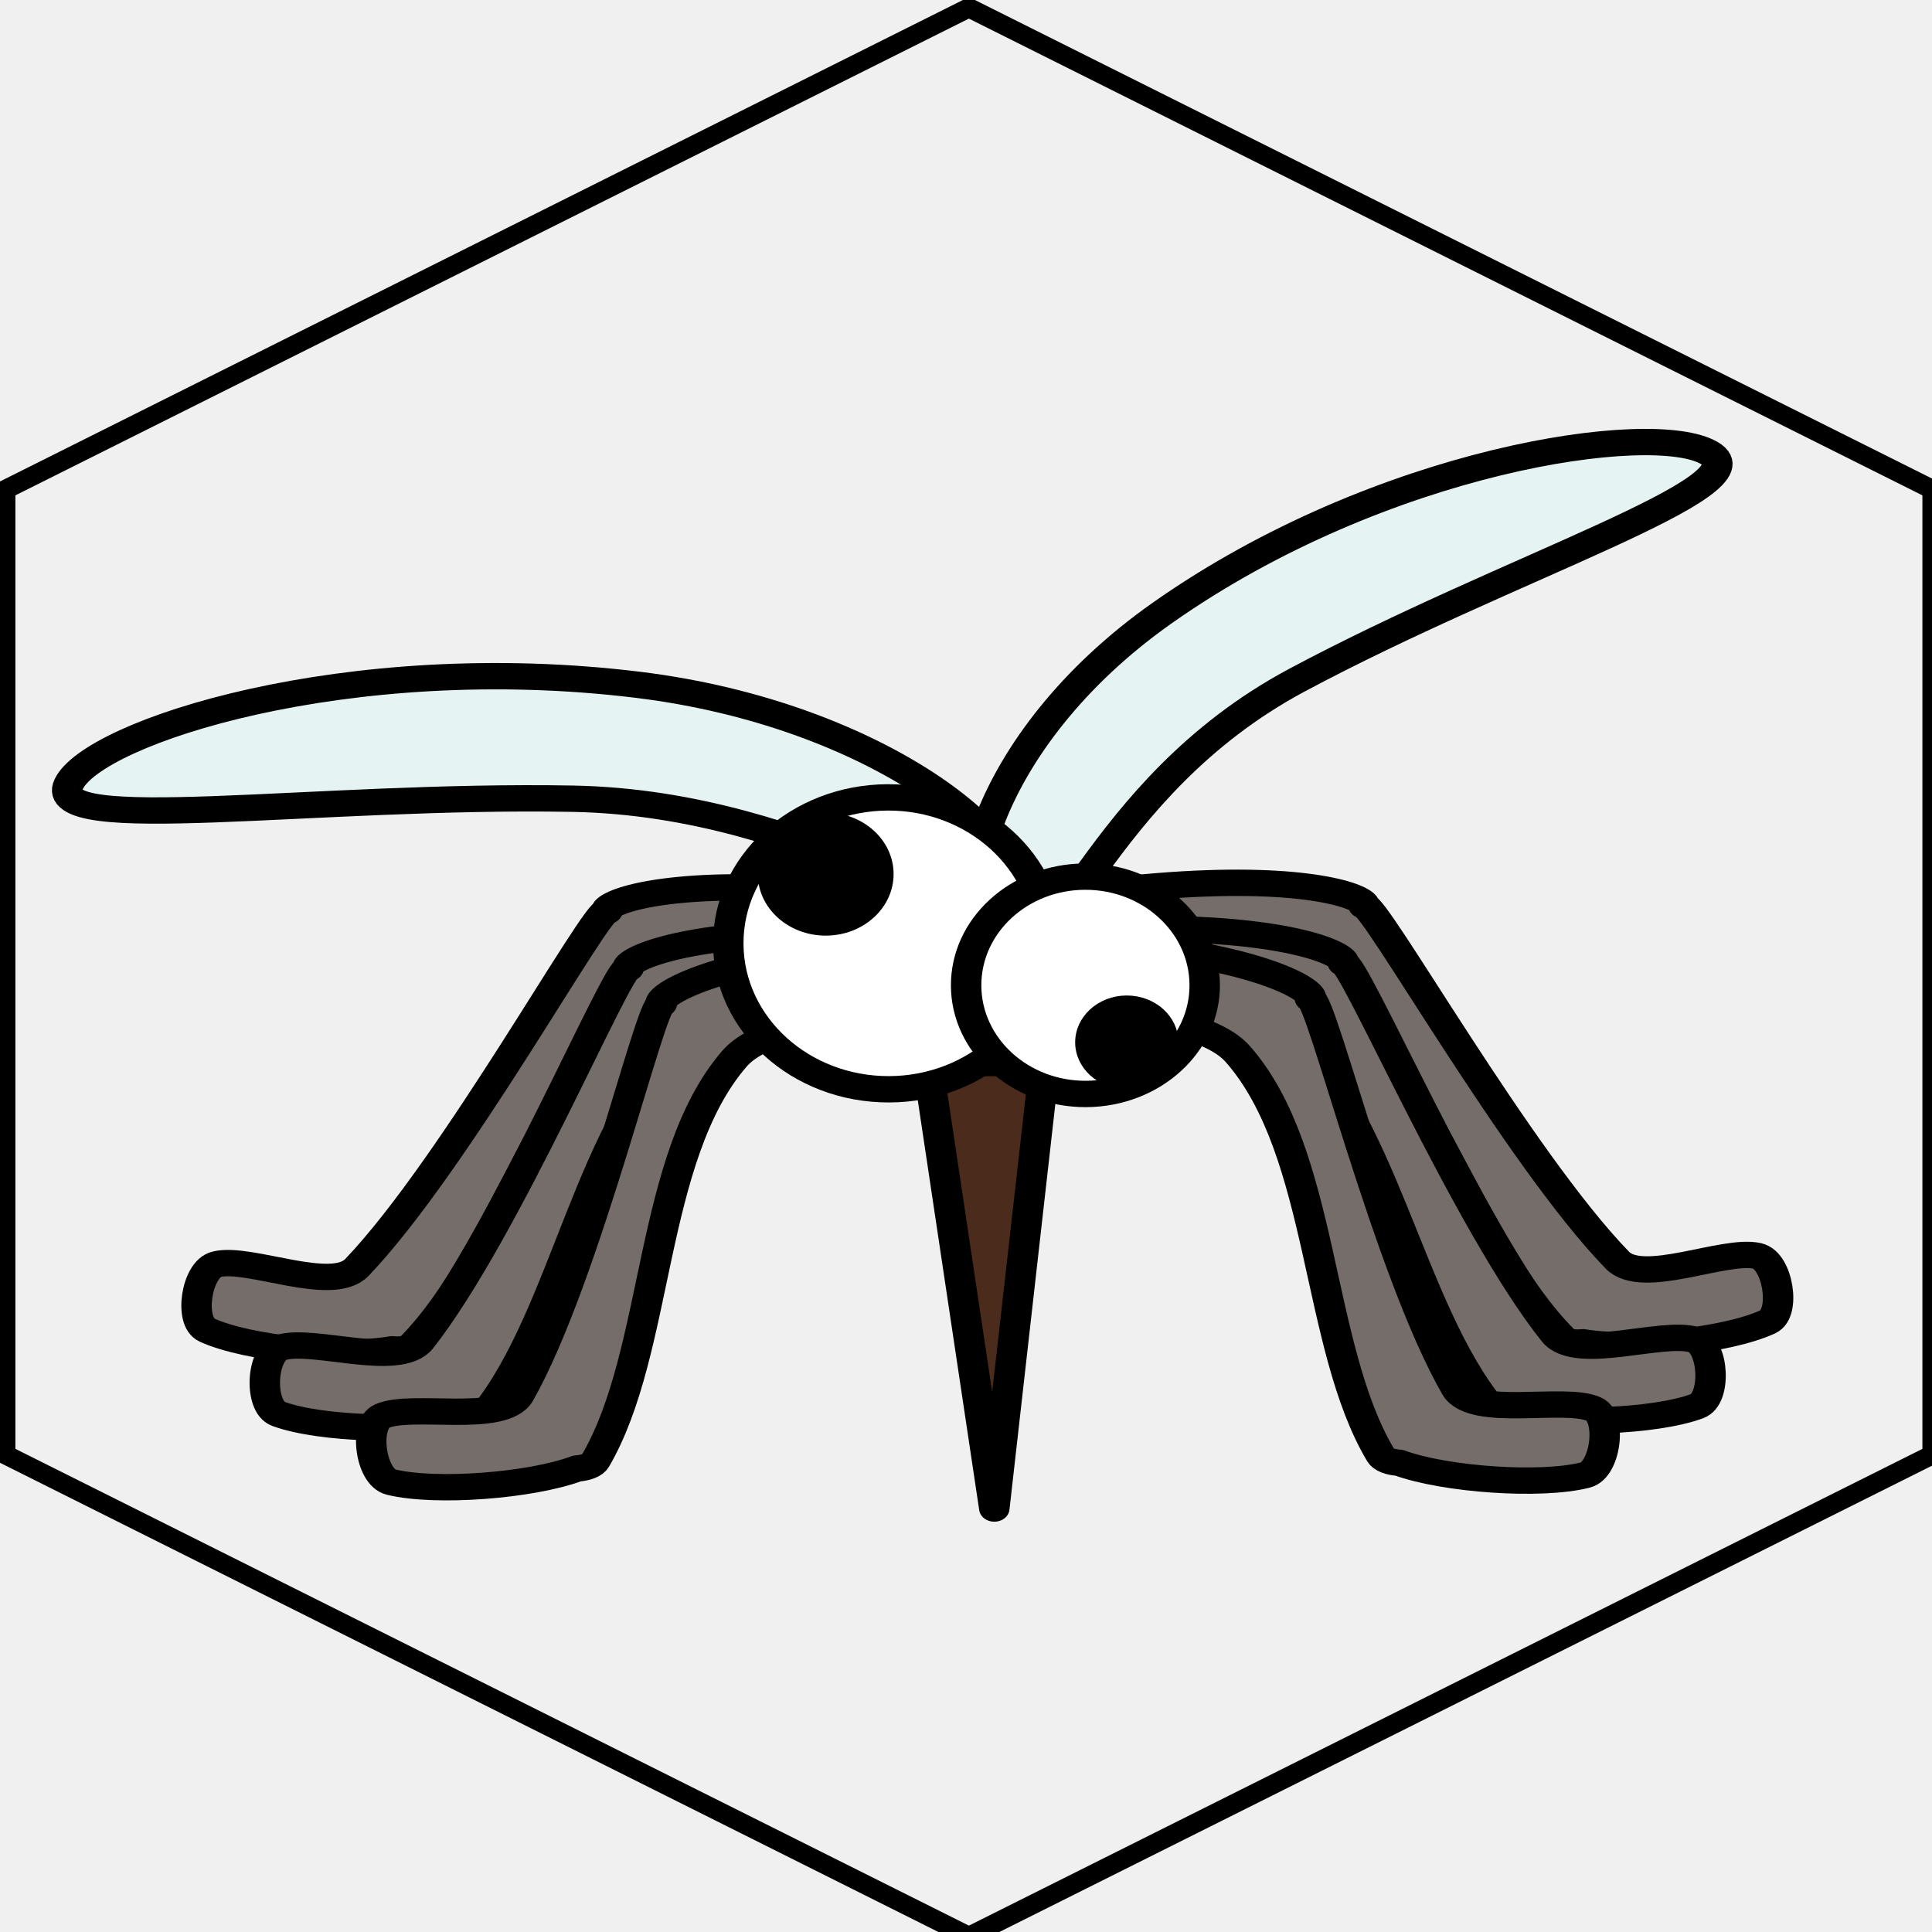
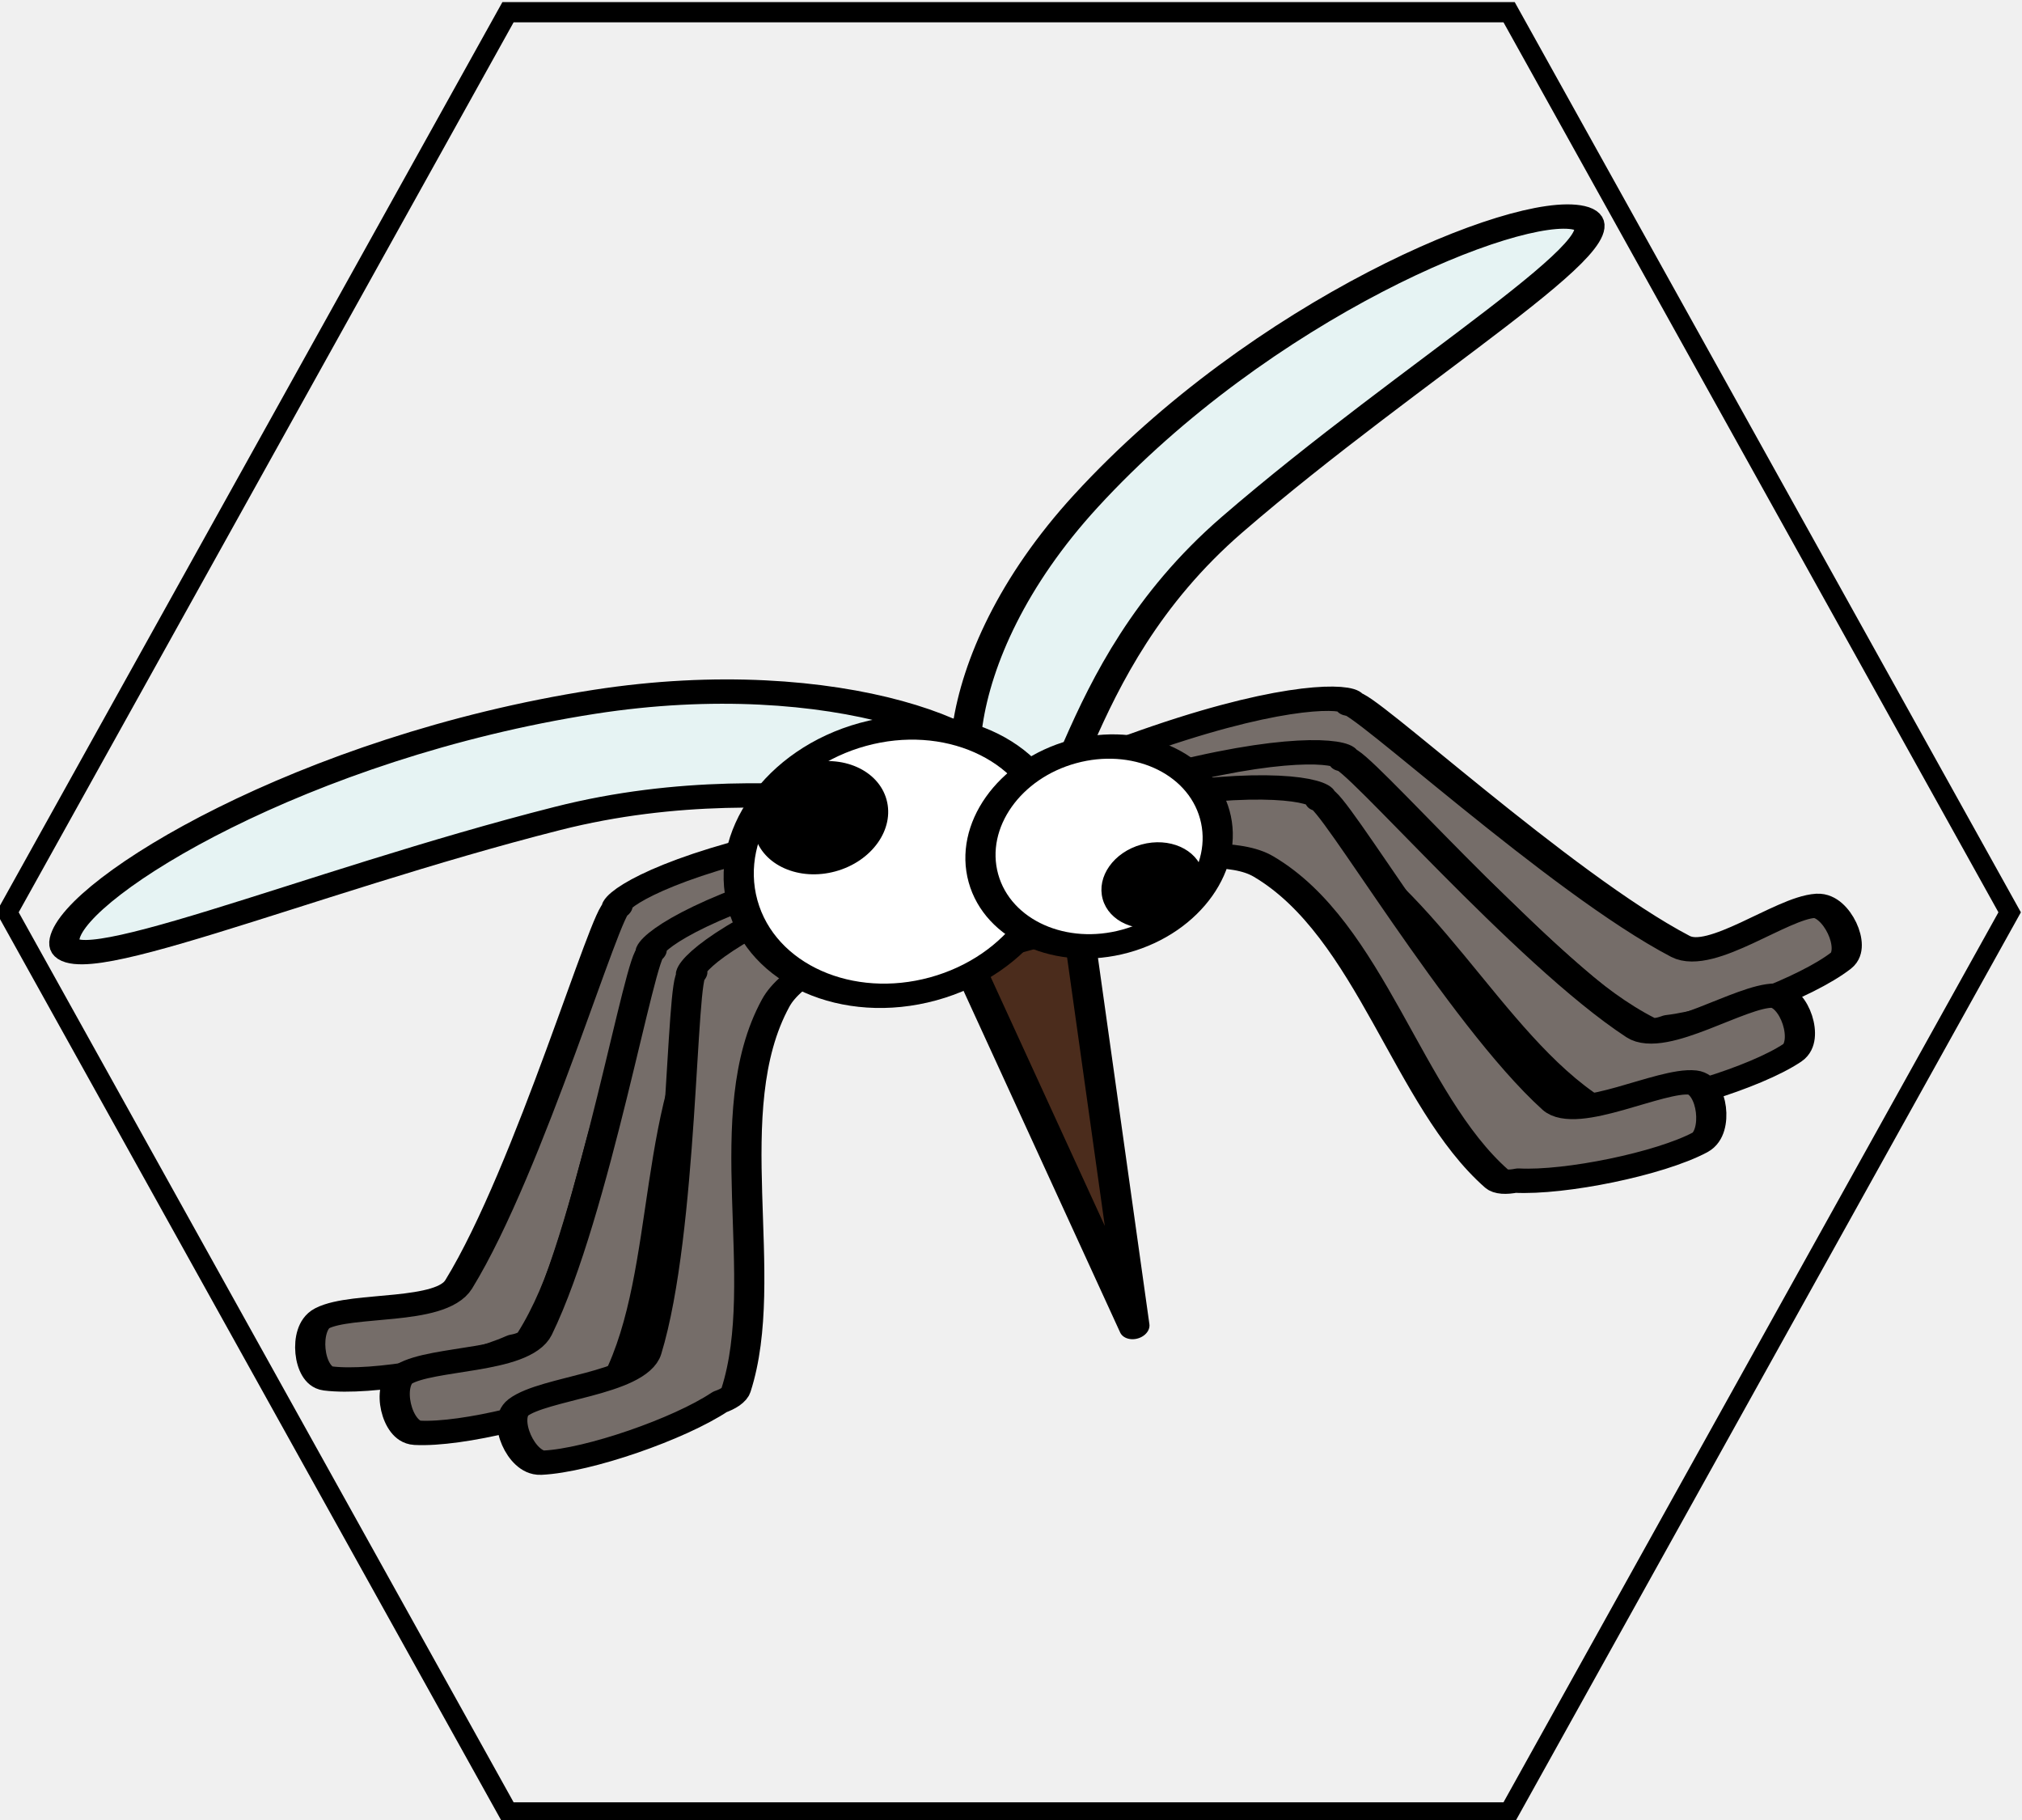
- <svg xmlns="http://www.w3.org/2000/svg" xmlns:xlink="http://www.w3.org/1999/xlink" width="96" height="96" id="svg2" version="1.1">
+ <svg xmlns="http://www.w3.org/2000/svg" xmlns:xlink="http://www.w3.org/1999/xlink" width="100" height="90" id="svg2" version="1.1">
  <defs id="defs4">
    <linearGradient id="linearGradient3672">
      <stop stop-color="#bbdde2" offset="0" id="stop3674" />
      <stop stop-color="#bbdde2" stop-opacity="0" offset="1" id="stop3676" />
    </linearGradient>
    <linearGradient y2="73.511" y1="996.262" xlink:href="#linearGradient3672" x2="85.118" x1="700.285" id="linearGradient3678" gradientUnits="userSpaceOnUse" gradientTransform="matrix(0.926887,0,0,1.01845,35.43675,-3.833287)" />
    <linearGradient y2="248.533" y1="19.931" xlink:href="#linearGradient3672" x2="173.164" x1="-27.257" id="linearGradient5134" gradientUnits="userSpaceOnUse" gradientTransform="matrix(0.76651,0,0,0.734725,35.07181,0.993106)" />
  </defs>
-   <path style="fill:#ffff00;fill-opacity:0;fill-rule:evenodd;stroke:#000000;stroke-width:5.965;stroke-linecap:butt;stroke-linejoin:miter;stroke-miterlimit:4;stroke-opacity:1;stroke-dasharray:none" id="path3008" d="m 42.712,-20.339 -153.559,265.973 -307.119,0 -153.559,-265.973 153.559,-265.973 307.119,0 z" transform="matrix(0,0.1560184,-0.1801546,0,44.47977,89.55602)" />
-   <g id="g11" transform="matrix(0.1613021,0,0,0.1396917,-1.898052,17.91947)">
+   <path style="fill:#ffff00;fill-opacity:0;fill-rule:evenodd;stroke:#000000;stroke-width:5.965;stroke-linecap:butt;stroke-linejoin:miter;stroke-miterlimit:4;stroke-opacity:1;stroke-dasharray:none" id="path3008" d="m 42.712,-20.339 -153.559,265.973 -307.119,0 -153.559,-265.973 153.559,-265.973 307.119,0 z" transform="matrix(0.1612085,0,0,0.1673486,92.5038,48.51788)" />
+   <g id="g11" transform="matrix(0.1558297,-0.04223182,0.03288026,0.1213237,-6.886652,29.51714)">
    <g transform="matrix(0.9999916,-0.00409901,0.00409901,0.9999916,-0.8796056,1.20535)" id="g2901">
      <path stroke-miterlimit="4" id="path2098" d="m 364.252,187.674 c 45.265,-4.613 64.957,2.346 67.691,5.918 0.165,0.215 -0.253,0.934 -0.011,0.789 2.989,-1.796 47.312,90.142 77.629,126.473 7.769,9.31 33.047,-4.045 43.122,-1.323 6.336,1.712 8.866,20.38 3.174,23.422 -12.368,6.608 -41.678,10.104 -56.989,7.074 -2.713,0.309 -5.003,-0.093 -6.22,-1.515 -29.041,-33.939 -43.085,-101.542 -77.588,-130.428 -8.536,-7.147 -24.226,-7.948 -57.854,-9.782 -7.884,-0.43 -10.26,-18.538 -2.354,-19.548 3.248,-0.415 6.383,-0.772 9.401,-1.079 z" style="fill:#756d69;fill-rule:nonzero;stroke:#000000;stroke-width:9.372;stroke-linecap:round;stroke-linejoin:round;stroke-miterlimit:4;stroke-dashoffset:0" />
      <path stroke-miterlimit="4" id="path2100" d="m 358.758,202.509 c 45.542,-0.881 64.453,7.664 66.816,11.446 0.142,0.228 -0.346,0.91 -0.091,0.785 3.157,-1.544 38.053,93.65 64.591,132.317 6.801,9.909 33.317,-1.318 43.077,2.219 6.138,2.224 6.78,21.023 0.806,23.585 -12.981,5.566 -42.522,6.644 -57.464,2.37 -2.733,0.085 -4.973,-0.503 -6.042,-2.019 -25.508,-36.181 -32.697,-104.656 -64.153,-136.253 -7.783,-7.817 -23.326,-9.902 -56.632,-14.487 -7.808,-1.075 -8.354,-19.303 -0.378,-19.66 3.276,-0.147 6.434,-0.245 9.47,-0.304 z" style="fill:#756d69;fill-rule:nonzero;stroke:#000000;stroke-width:9.372;stroke-linecap:round;stroke-linejoin:round;stroke-miterlimit:4;stroke-dashoffset:0" />
      <path stroke-miterlimit="4" id="path2102" d="m 350.996,207.251 c 45.263,4.634 62.736,15.39 64.517,19.423 0.107,0.243 -0.478,0.86 -0.206,0.767 3.358,-1.148 23.826,97.409 44.393,138.937 5.27,10.642 33.212,2.723 42.36,7.409 5.753,2.947 3.603,21.654 -2.698,23.47 -13.689,3.946 -43.124,1.442 -57.298,-4.6 -2.721,-0.246 -4.854,-1.1 -5.688,-2.731 -19.914,-38.94 -16.887,-107.668 -43.375,-142.785 -6.554,-8.688 -21.648,-12.634 -53.974,-21.205 -7.578,-2.009 -5.417,-20.139 2.54,-19.529 3.268,0.251 6.413,0.535 9.43,0.844 z" style="fill:#756d69;fill-rule:nonzero;stroke:#000000;stroke-width:9.372;stroke-linecap:round;stroke-linejoin:round;stroke-miterlimit:4;stroke-dashoffset:0" />
      <path stroke-miterlimit="4" id="path2077" d="m 266.593,188.663 c -45.265,-4.613 -64.957,2.346 -67.691,5.918 -0.165,0.215 0.253,0.934 0.011,0.789 -2.989,-1.796 -47.312,90.142 -77.629,126.473 -7.769,9.31 -33.047,-4.045 -43.122,-1.323 -6.336,1.712 -8.866,20.38 -3.174,23.422 12.368,6.608 41.678,10.104 56.989,7.074 2.713,0.309 5.003,-0.093 6.22,-1.515 29.041,-33.939 43.085,-101.542 77.588,-130.428 8.536,-7.147 24.226,-7.948 57.854,-9.782 7.884,-0.43 10.26,-18.538 2.354,-19.548 -3.247,-0.415 -6.383,-0.772 -9.401,-1.079 z" style="fill:#756d69;fill-rule:nonzero;stroke:#000000;stroke-width:9.372;stroke-linecap:round;stroke-linejoin:round;stroke-miterlimit:4;stroke-dashoffset:0" />
      <path stroke-miterlimit="4" id="path2069" d="m 319.261,210.271 c 17.312,11.925 29.822,-57.78 92.351,-96.07 C 477.481,73.866 556.428,45.824 539.116,33.898 521.804,21.973 438.055,35.481 370.374,90.027 314.007,135.455 301.949,198.346 319.261,210.271 z" style="fill:#e6f3f3;fill-rule:nonzero;stroke:#000000;stroke-width:9.372;stroke-linecap:round;stroke-linejoin:round;stroke-miterlimit:4;stroke-dashoffset:0" />
      <path stroke-miterlimit="4" id="path2066" d="m 323.557,191.528 c -7.493,18.463 -59.55,-34.223 -135.066,-36.127 -79.55,-2.005 -162.805,12.706 -155.312,-5.758 7.493,-18.464 86.14,-47.76 175.68,-34.655 74.572,10.914 122.191,58.076 114.698,76.54 z" style="fill:#e6f3f3;fill-rule:nonzero;stroke:#000000;stroke-width:9.372;stroke-linecap:round;stroke-linejoin:round;stroke-miterlimit:4;stroke-dashoffset:0" />
      <path stroke-miterlimit="4" id="rect2059" d="m 297.364,249.947 36.085,0 L 317.274,408.41 297.364,249.947 z" style="fill:#4b2c1c;fill-rule:nonzero;stroke:#000000;stroke-width:9.372;stroke-linecap:round;stroke-linejoin:round;stroke-miterlimit:4;stroke-dashoffset:0" />
      <path stroke-miterlimit="4" id="path2094" d="m 272.088,203.498 c -45.542,-0.881 -64.453,7.664 -66.816,11.446 -0.142,0.228 0.346,0.91 0.091,0.785 -3.157,-1.544 -38.053,93.65 -64.591,132.317 -6.801,9.909 -33.317,-1.318 -43.077,2.219 -6.138,2.224 -6.781,21.023 -0.806,23.585 12.981,5.566 42.522,6.644 57.465,2.37 2.733,0.085 4.973,-0.503 6.042,-2.019 25.508,-36.181 32.697,-104.656 64.153,-136.253 7.783,-7.817 23.326,-9.902 56.632,-14.487 7.808,-1.075 8.354,-19.303 0.378,-19.66 -3.276,-0.147 -6.434,-0.245 -9.47,-0.304 z" style="fill:#756d69;fill-rule:nonzero;stroke:#000000;stroke-width:9.372;stroke-linecap:round;stroke-linejoin:round;stroke-miterlimit:4;stroke-dashoffset:0" />
      <path stroke-miterlimit="4" id="path2096" d="m 279.849,208.24 c -45.263,4.634 -62.736,15.39 -64.517,19.423 -0.107,0.243 0.478,0.86 0.206,0.767 -3.358,-1.148 -23.826,97.409 -44.393,138.937 -5.27,10.642 -33.212,2.723 -42.36,7.409 -5.753,2.947 -3.603,21.654 2.698,23.47 13.689,3.946 43.124,1.442 57.298,-4.6 2.721,-0.246 4.854,-1.1 5.688,-2.731 19.915,-38.94 16.887,-107.668 43.375,-142.785 6.554,-8.688 21.648,-12.634 53.974,-21.205 7.578,-2.009 5.417,-20.139 -2.54,-19.529 -3.268,0.251 -6.413,0.535 -9.43,0.844 z" style="fill:#756d69;fill-rule:nonzero;stroke:#000000;stroke-width:9.372;stroke-linecap:round;stroke-linejoin:round;stroke-miterlimit:4;stroke-dashoffset:0" />
      <path stroke-miterlimit="4" id="path1305" d="m 334.857,207.24 c 0,28.659 -22.111,51.918 -49.354,51.918 -27.244,0 -49.354,-23.259 -49.354,-51.918 0,-28.659 22.111,-51.918 49.354,-51.918 27.244,0 49.354,23.259 49.354,51.918 z" style="fill:#ffffff;fill-rule:nonzero;stroke:#000000;stroke-width:9.372;stroke-linecap:round;stroke-linejoin:round;stroke-miterlimit:4;stroke-dashoffset:0" />
      <path stroke-miterlimit="4" id="path1325" d="m 382.852,222.412 c 0,21.339 -16.464,38.658 -36.749,38.658 -20.285,0 -36.749,-17.319 -36.749,-38.658 0,-21.339 16.464,-38.658 36.749,-38.658 20.286,0 36.749,17.319 36.749,38.658 z" style="fill:#ffffff;fill-rule:nonzero;stroke:#000000;stroke-width:9.372;stroke-linecap:round;stroke-linejoin:round;stroke-miterlimit:4;stroke-dashoffset:0" />
      <path stroke-miterlimit="4" id="path2055" d="m 373.212,242.755 c 0,8.384 -6.468,15.188 -14.438,15.188 -7.97,0 -14.438,-6.804 -14.438,-15.188 0,-8.384 6.468,-15.188 14.438,-15.188 7.97,0 14.438,6.804 14.438,15.188 z" style="fill:#000000;fill-rule:nonzero;stroke:#000000;stroke-width:2.946;stroke-linecap:round;stroke-linejoin:round;stroke-miterlimit:4;stroke-dashoffset:0" />
      <path stroke-miterlimit="4" id="path2057" d="m 285.237,182.515 c 0,11.021 -8.503,19.966 -18.98,19.966 -10.477,0 -18.98,-8.945 -18.98,-19.966 0,-11.021 8.503,-19.966 18.98,-19.966 10.477,0 18.98,8.945 18.98,19.966 z" style="fill:#000000;fill-rule:nonzero;stroke:#000000;stroke-width:3.872;stroke-linecap:round;stroke-linejoin:round;stroke-miterlimit:4;stroke-dashoffset:0" />
    </g>
  </g>
</svg>
